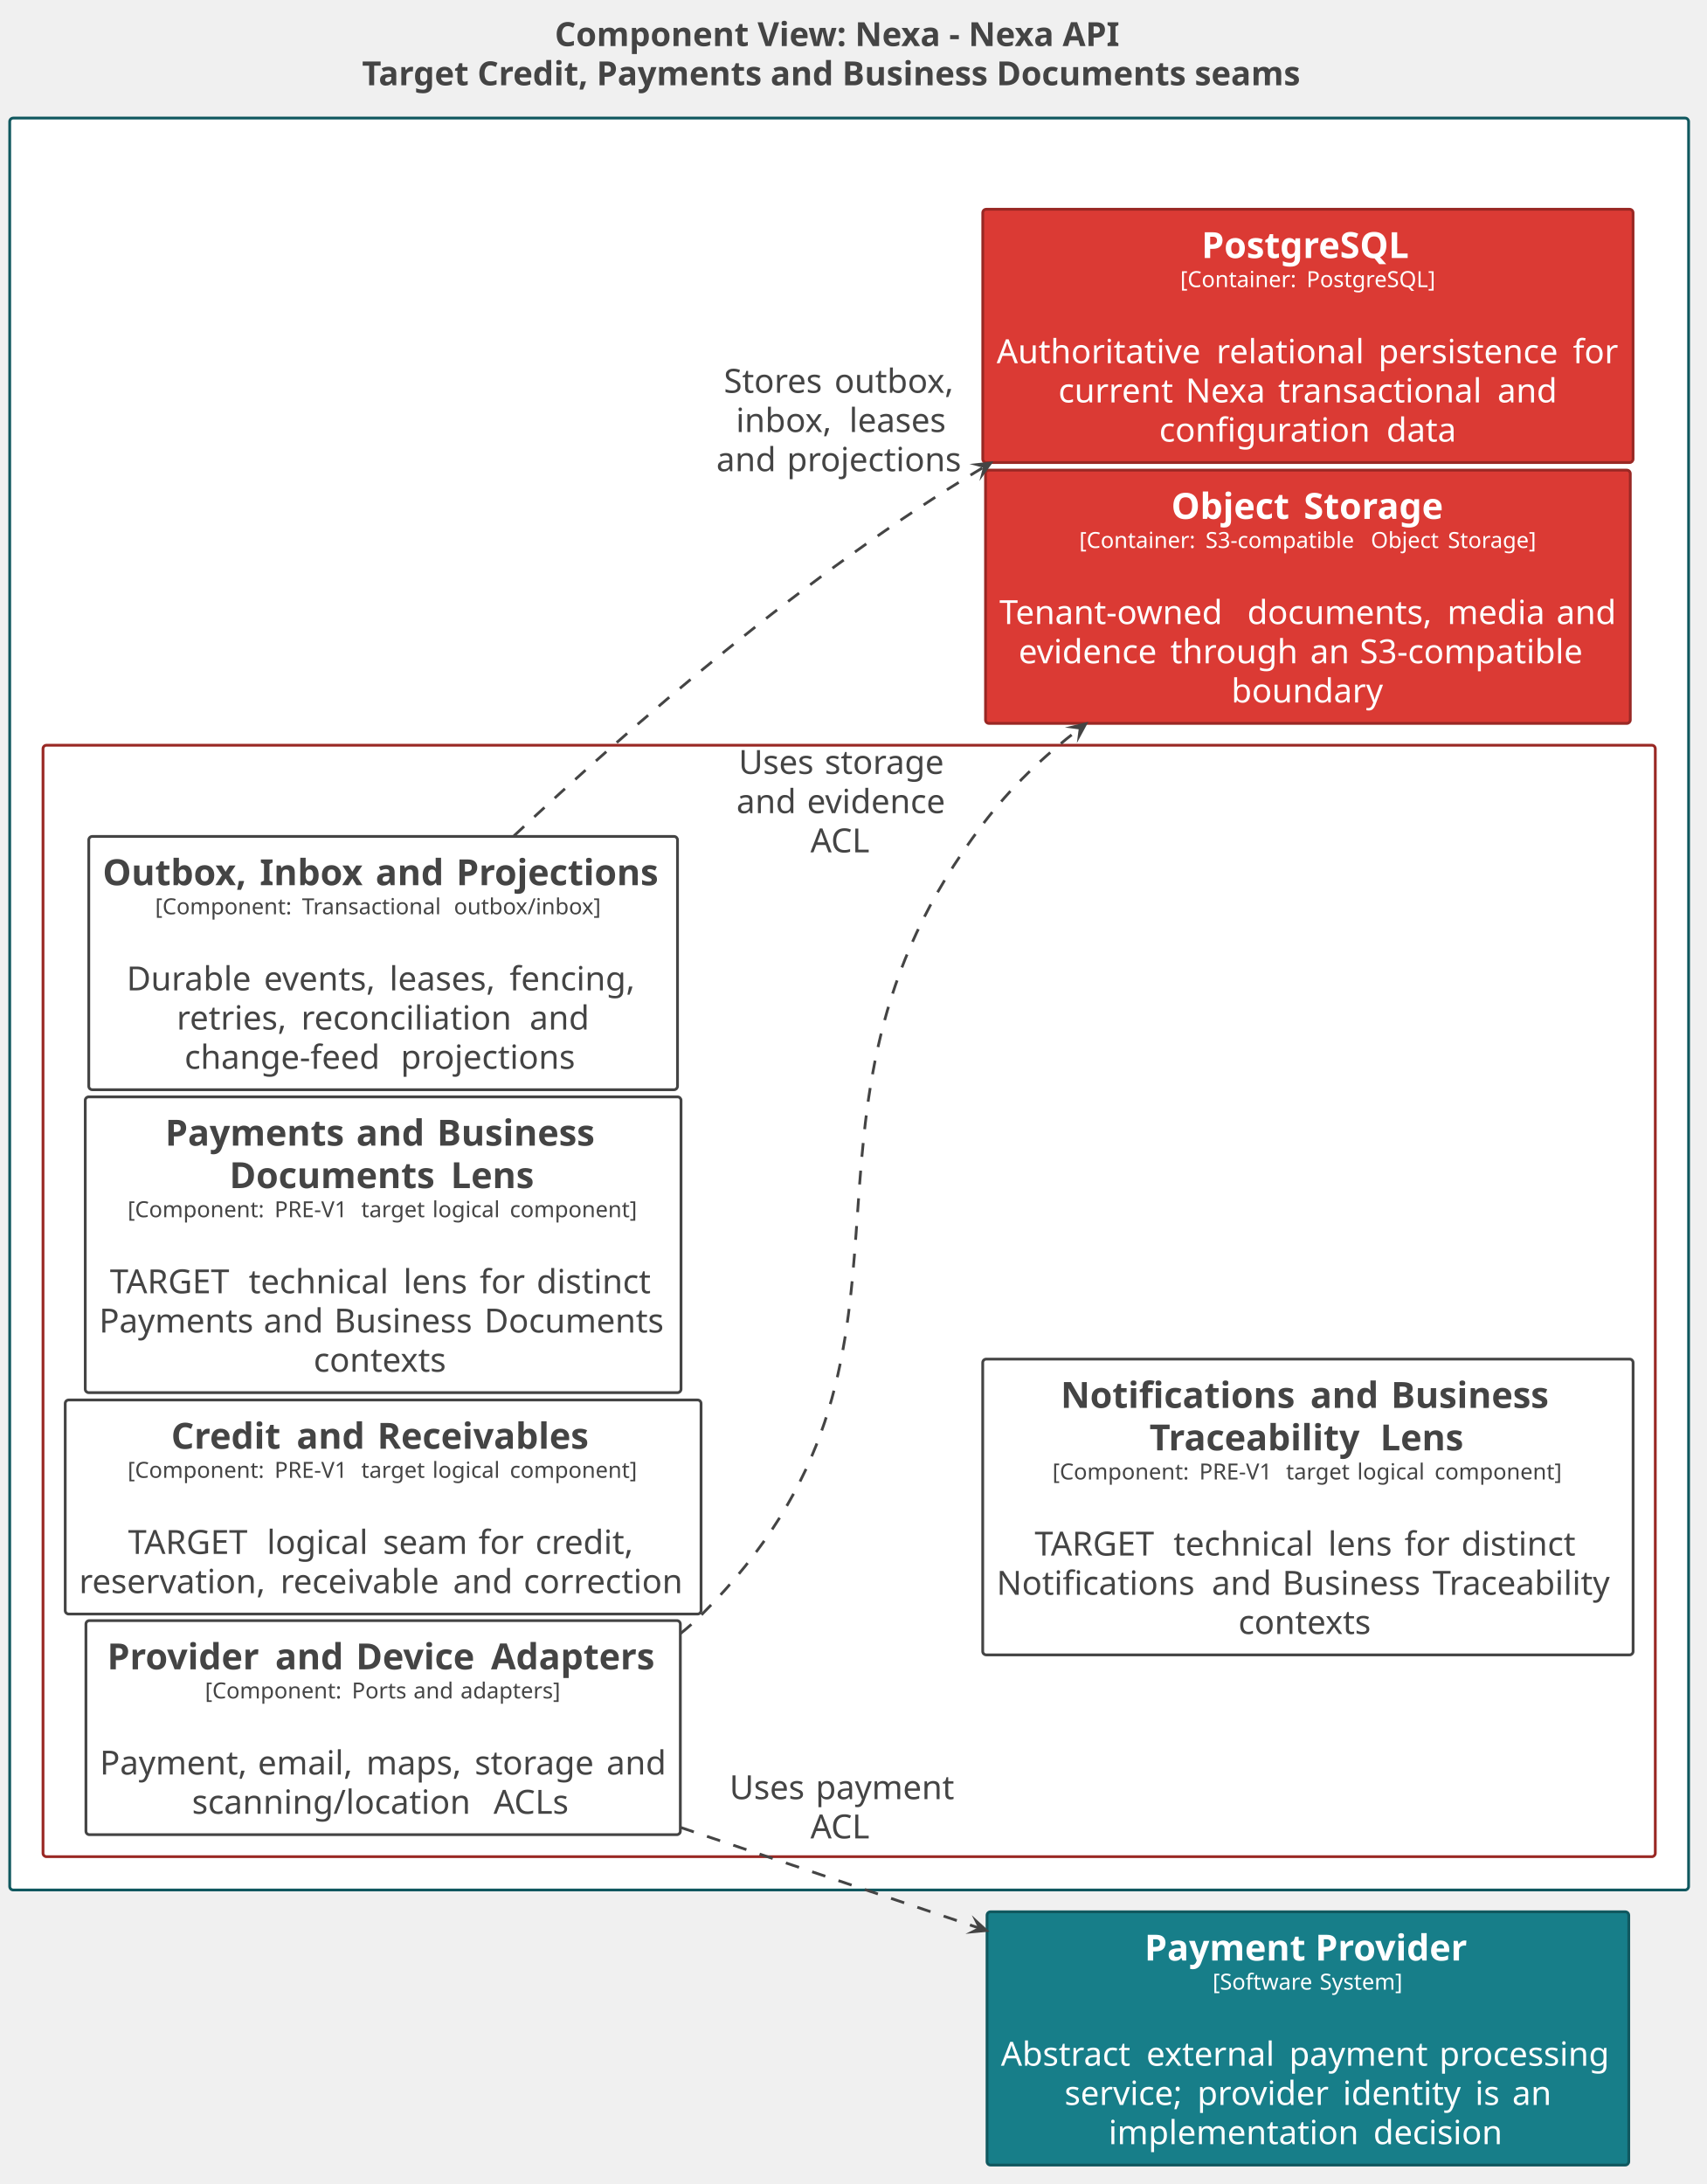
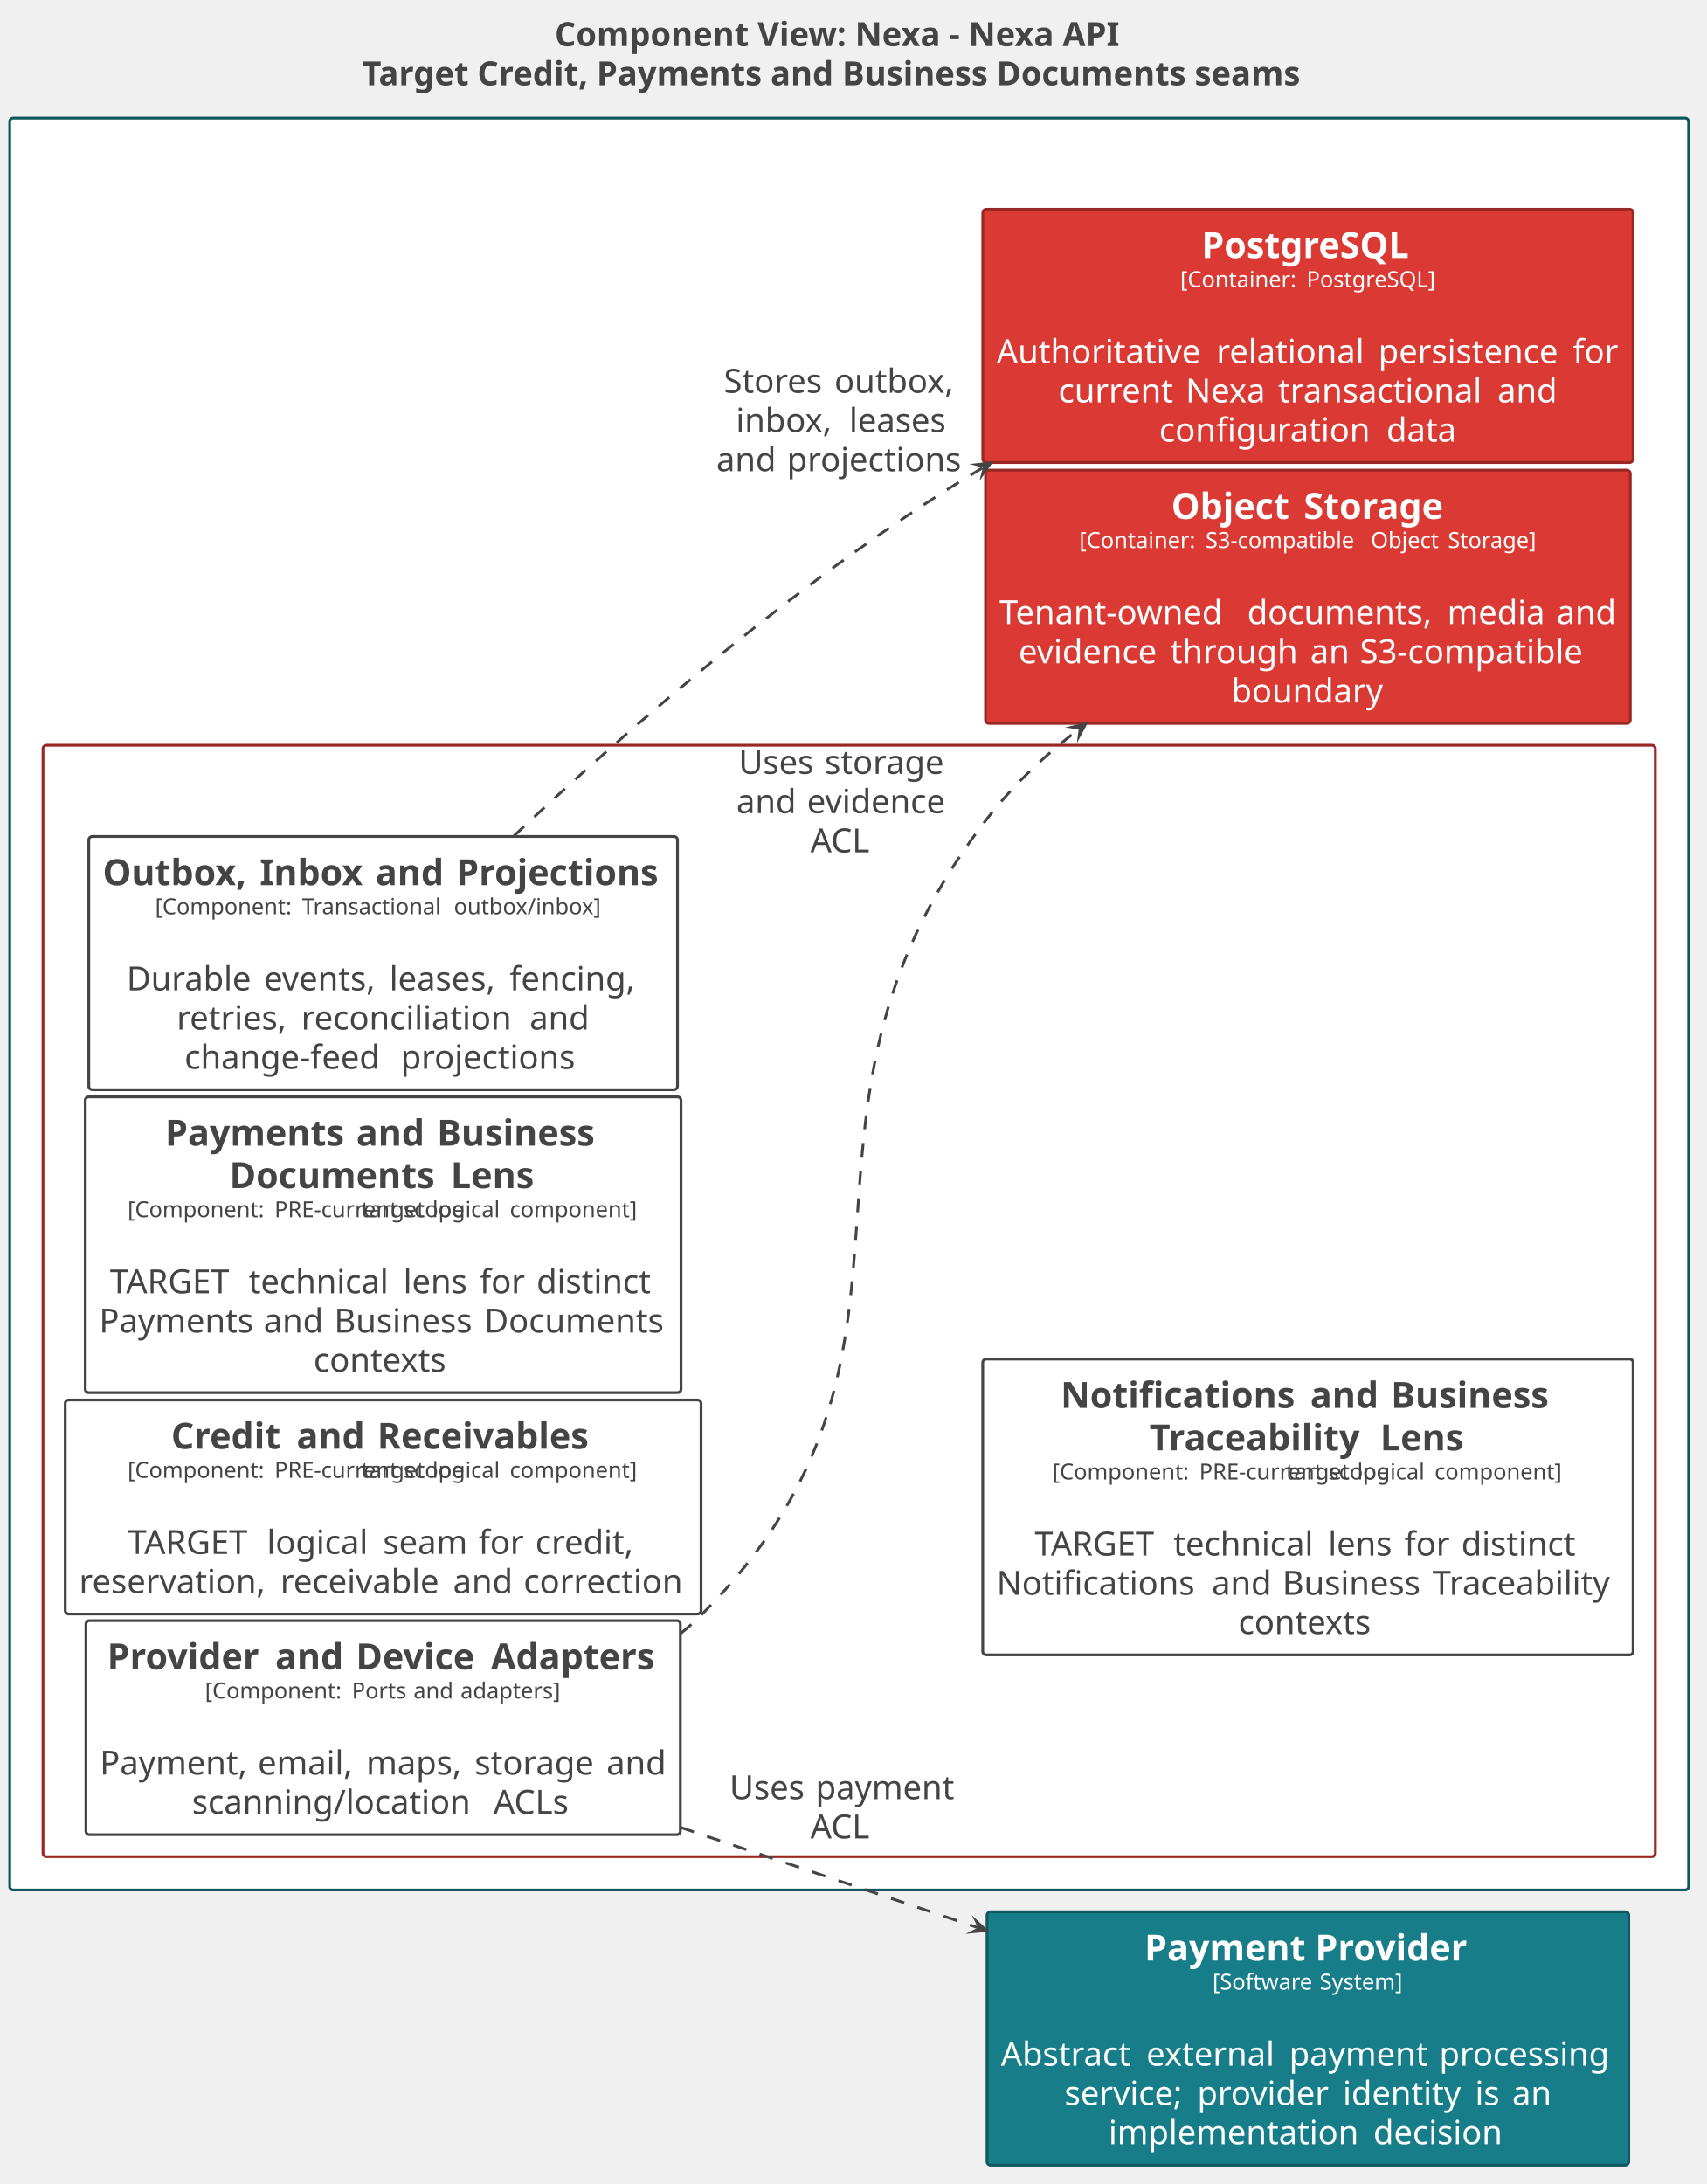
<svg xmlns="http://www.w3.org/2000/svg" contentStyleType="text/css" data-diagram-type="DESCRIPTION" height="1574px" preserveAspectRatio="none" style="width:1230px;height:1574px;background:#FFFFFF;" version="1.1" viewBox="0 0 1230 1574" width="1230px" zoomAndPan="magnify">
  <defs />
  <g>
    <g class="title" data-source-line="1">
      <text fill="#444444" font-family="sans-serif" font-size="24" font-weight="700" lengthAdjust="spacing" textLength="424.336" x="399.817" y="33.203">Component View: Nexa - Nexa API</text>
      <text fill="#444444" font-family="sans-serif" font-size="24" font-weight="700" lengthAdjust="spacing" textLength="702.176" x="260.897" y="61.469">Target Credit, Payments and Business Documents seams</text>
    </g>
    <g class="cluster" data-qualified-name="Nexa.n.size.16..Software System...size." data-source-line="85" id="ent0002">
      <rect fill="#FFFFFF" height="1277" rx="2.5" ry="2.5" style="stroke:#10585F;stroke-width:2;" width="1209.97" x="7" y="85.094" />
      <text fill="#FFFFFF" font-family="sans-serif" font-size="24" font-weight="700" lengthAdjust="spacing" textLength="60.797" x="581.587" y="110.297">Nexa</text>
      <text fill="#FFFFFF" font-family="sans-serif" font-size="16" font-weight="700" lengthAdjust="spacing" textLength="148.359" x="537.805" y="130.828">[Software System]</text>
    </g>
    <g class="cluster" data-qualified-name="Nexa.n.size.16..Software System...size..Nexa API.n.size.16..Container. Java 25 . Spring Boot 4.1 . Spring Modulith modular monolith...size." data-source-line="86" id="ent0003">
      <rect fill="#FFFFFF" height="801" rx="2.5" ry="2.5" style="stroke:#992824;stroke-width:2;" width="1161.97" x="31" y="537.094" />
      <text fill="#FFFFFF" font-family="sans-serif" font-size="24" font-weight="700" lengthAdjust="spacing" textLength="109.055" x="557.458" y="562.297">Nexa API</text>
      <text fill="#FFFFFF" font-family="sans-serif" font-size="16" font-weight="700" lengthAdjust="spacing" textLength="612.859" x="305.555" y="582.828">[Container: Java 25 / Spring Boot 4.1 / Spring Modulith modular monolith]</text>
    </g>
    <g class="entity" data-qualified-name="Nexa.n.size.16..Software System...size..Nexa.PostgreSQL" data-source-line="94" id="ent0009">
      <rect fill="#DB3A34" height="182.527" rx="2.5" ry="2.5" style="stroke:#992824;stroke-width:2;" width="468.664" x="708.28" y="150.824" />
      <text fill="#FFFFFF" font-family="sans-serif" font-size="26" font-weight="700" lengthAdjust="spacing" textLength="153.385" x="865.92" y="185.96">PostgreSQL</text>
      <text fill="#FFFFFF" font-family="sans-serif" font-size="16" lengthAdjust="spacing" textLength="85.93" x="850.6" y="206.914">[Container:</text>
      <text fill="#FFFFFF" font-family="sans-serif" font-size="16" lengthAdjust="spacing" textLength="5.062" x="936.53" y="206.914"> </text>
      <text fill="#FFFFFF" font-family="sans-serif" font-size="16" lengthAdjust="spacing" textLength="93.031" x="941.592" y="206.914">PostgreSQL]</text>
      <text fill="#FFFFFF" font-family="sans-serif" font-size="24" lengthAdjust="spacing" textLength="7.594" x="938.815" y="233.492"> </text>
      <text fill="#FFFFFF" font-family="sans-serif" font-size="24" lengthAdjust="spacing" textLength="150.762" x="718.28" y="261.757">Authoritative</text>
      <text fill="#FFFFFF" font-family="sans-serif" font-size="24" lengthAdjust="spacing" textLength="7.594" x="869.042" y="261.757"> </text>
      <text fill="#FFFFFF" font-family="sans-serif" font-size="24" lengthAdjust="spacing" textLength="109.125" x="876.635" y="261.757">relational</text>
      <text fill="#FFFFFF" font-family="sans-serif" font-size="24" lengthAdjust="spacing" textLength="7.594" x="985.76" y="261.757"> </text>
      <text fill="#FFFFFF" font-family="sans-serif" font-size="24" lengthAdjust="spacing" textLength="132.609" x="993.354" y="261.757">persistence</text>
      <text fill="#FFFFFF" font-family="sans-serif" font-size="24" lengthAdjust="spacing" textLength="7.594" x="1125.964" y="261.757"> </text>
      <text fill="#FFFFFF" font-family="sans-serif" font-size="24" lengthAdjust="spacing" textLength="33.387" x="1133.557" y="261.757">for</text>
      <text fill="#FFFFFF" font-family="sans-serif" font-size="24" lengthAdjust="spacing" textLength="84.07" x="762.788" y="290.023">current</text>
      <text fill="#FFFFFF" font-family="sans-serif" font-size="24" lengthAdjust="spacing" textLength="7.594" x="846.858" y="290.023"> </text>
      <text fill="#FFFFFF" font-family="sans-serif" font-size="24" lengthAdjust="spacing" textLength="59.074" x="854.452" y="290.023">Nexa</text>
      <text fill="#FFFFFF" font-family="sans-serif" font-size="24" lengthAdjust="spacing" textLength="7.594" x="913.526" y="290.023"> </text>
      <text fill="#FFFFFF" font-family="sans-serif" font-size="24" lengthAdjust="spacing" textLength="150.469" x="921.12" y="290.023">transactional</text>
      <text fill="#FFFFFF" font-family="sans-serif" font-size="24" lengthAdjust="spacing" textLength="7.594" x="1071.589" y="290.023"> </text>
      <text fill="#FFFFFF" font-family="sans-serif" font-size="24" lengthAdjust="spacing" textLength="43.254" x="1079.182" y="290.023">and</text>
      <text fill="#FFFFFF" font-family="sans-serif" font-size="24" lengthAdjust="spacing" textLength="156.176" x="835.432" y="318.289">configuration</text>
      <text fill="#FFFFFF" font-family="sans-serif" font-size="24" lengthAdjust="spacing" textLength="7.594" x="991.608" y="318.289"> </text>
      <text fill="#FFFFFF" font-family="sans-serif" font-size="24" lengthAdjust="spacing" textLength="50.59" x="999.202" y="318.289">data</text>
    </g>
    <g class="entity" data-qualified-name="Nexa.n.size.16..Software System...size..Nexa.ObjectStorage" data-source-line="95" id="ent0010">
      <rect fill="#DB3A34" height="182.527" rx="2.5" ry="2.5" style="stroke:#992824;stroke-width:2;" width="464.68" x="710.27" y="338.824" />
      <text fill="#FFFFFF" font-family="sans-serif" font-size="26" font-weight="700" lengthAdjust="spacing" textLength="86.899" x="844.132" y="373.961">Object</text>
      <text fill="#FFFFFF" font-family="sans-serif" font-size="26" font-weight="700" lengthAdjust="spacing" textLength="8.569" x="931.032" y="373.961"> </text>
      <text fill="#FFFFFF" font-family="sans-serif" font-size="26" font-weight="700" lengthAdjust="spacing" textLength="101.486" x="939.601" y="373.961">Storage</text>
      <text fill="#FFFFFF" font-family="sans-serif" font-size="16" lengthAdjust="spacing" textLength="85.93" x="777.829" y="394.914">[Container:</text>
      <text fill="#FFFFFF" font-family="sans-serif" font-size="16" lengthAdjust="spacing" textLength="5.062" x="863.758" y="394.914"> </text>
      <text fill="#FFFFFF" font-family="sans-serif" font-size="16" lengthAdjust="spacing" textLength="114.078" x="868.821" y="394.914">S3-compatible</text>
      <text fill="#FFFFFF" font-family="sans-serif" font-size="16" lengthAdjust="spacing" textLength="5.062" x="982.899" y="394.914"> </text>
      <text fill="#FFFFFF" font-family="sans-serif" font-size="16" lengthAdjust="spacing" textLength="50.461" x="987.961" y="394.914">Object</text>
      <text fill="#FFFFFF" font-family="sans-serif" font-size="16" lengthAdjust="spacing" textLength="5.062" x="1038.422" y="394.914"> </text>
      <text fill="#FFFFFF" font-family="sans-serif" font-size="16" lengthAdjust="spacing" textLength="63.906" x="1043.485" y="394.914">Storage]</text>
      <text fill="#FFFFFF" font-family="sans-serif" font-size="24" lengthAdjust="spacing" textLength="7.594" x="938.813" y="421.492"> </text>
      <text fill="#FFFFFF" font-family="sans-serif" font-size="24" lengthAdjust="spacing" textLength="171.059" x="720.27" y="449.757">Tenant-owned</text>
      <text fill="#FFFFFF" font-family="sans-serif" font-size="24" lengthAdjust="spacing" textLength="7.594" x="891.329" y="449.757"> </text>
      <text fill="#FFFFFF" font-family="sans-serif" font-size="24" lengthAdjust="spacing" textLength="136.512" x="898.922" y="449.757">documents,</text>
      <text fill="#FFFFFF" font-family="sans-serif" font-size="24" lengthAdjust="spacing" textLength="7.594" x="1035.434" y="449.757"> </text>
      <text fill="#FFFFFF" font-family="sans-serif" font-size="24" lengthAdjust="spacing" textLength="71.074" x="1043.028" y="449.757">media</text>
      <text fill="#FFFFFF" font-family="sans-serif" font-size="24" lengthAdjust="spacing" textLength="7.594" x="1114.102" y="449.757"> </text>
      <text fill="#FFFFFF" font-family="sans-serif" font-size="24" lengthAdjust="spacing" textLength="43.254" x="1121.696" y="449.757">and</text>
      <text fill="#FFFFFF" font-family="sans-serif" font-size="24" lengthAdjust="spacing" textLength="101.766" x="734.11" y="478.023">evidence</text>
      <text fill="#FFFFFF" font-family="sans-serif" font-size="24" lengthAdjust="spacing" textLength="7.594" x="835.875" y="478.023"> </text>
      <text fill="#FFFFFF" font-family="sans-serif" font-size="24" lengthAdjust="spacing" textLength="93.188" x="843.469" y="478.023">through</text>
      <text fill="#FFFFFF" font-family="sans-serif" font-size="24" lengthAdjust="spacing" textLength="7.594" x="936.657" y="478.023"> </text>
      <text fill="#FFFFFF" font-family="sans-serif" font-size="24" lengthAdjust="spacing" textLength="28.148" x="944.25" y="478.023">an</text>
      <text fill="#FFFFFF" font-family="sans-serif" font-size="24" lengthAdjust="spacing" textLength="7.594" x="972.399" y="478.023"> </text>
      <text fill="#FFFFFF" font-family="sans-serif" font-size="24" lengthAdjust="spacing" textLength="171.117" x="979.993" y="478.023">S3-compatible</text>
      <text fill="#FFFFFF" font-family="sans-serif" font-size="24" lengthAdjust="spacing" textLength="110.356" x="887.432" y="506.289">boundary</text>
    </g>
    <g class="entity" data-qualified-name="Nexa.n.size.16..Software System...size..Nexa API.n.size.16..Container. Java 25 . Spring Boot 4.1 . Spring Modulith modular monolith...size..Nexa.NexaAPI.ProviderandDeviceAdapters" data-source-line="87" id="ent0004">
      <rect fill="#FFFFFF" height="154.262" rx="2.5" ry="2.5" style="stroke:#444444;stroke-width:2;" width="428.387" x="61.93" y="1167.964" />
      <text fill="#444444" font-family="sans-serif" font-size="26" font-weight="700" lengthAdjust="spacing" textLength="112.531" x="77.22" y="1203.101">Provider</text>
      <text fill="#444444" font-family="sans-serif" font-size="26" font-weight="700" lengthAdjust="spacing" textLength="8.569" x="189.751" y="1203.101"> </text>
      <text fill="#444444" font-family="sans-serif" font-size="26" font-weight="700" lengthAdjust="spacing" textLength="49.588" x="198.32" y="1203.101">and</text>
      <text fill="#444444" font-family="sans-serif" font-size="26" font-weight="700" lengthAdjust="spacing" textLength="8.569" x="247.908" y="1203.101"> </text>
      <text fill="#444444" font-family="sans-serif" font-size="26" font-weight="700" lengthAdjust="spacing" textLength="88.804" x="256.477" y="1203.101">Device</text>
      <text fill="#444444" font-family="sans-serif" font-size="26" font-weight="700" lengthAdjust="spacing" textLength="8.569" x="345.281" y="1203.101"> </text>
      <text fill="#444444" font-family="sans-serif" font-size="26" font-weight="700" lengthAdjust="spacing" textLength="121.177" x="353.85" y="1203.101">Adapters</text>
      <text fill="#444444" font-family="sans-serif" font-size="16" lengthAdjust="spacing" textLength="100.758" x="147.744" y="1224.054">[Component:</text>
      <text fill="#444444" font-family="sans-serif" font-size="16" lengthAdjust="spacing" textLength="5.062" x="248.502" y="1224.054"> </text>
      <text fill="#444444" font-family="sans-serif" font-size="16" lengthAdjust="spacing" textLength="39.359" x="253.565" y="1224.054">Ports</text>
      <text fill="#444444" font-family="sans-serif" font-size="16" lengthAdjust="spacing" textLength="5.062" x="292.924" y="1224.054"> </text>
      <text fill="#444444" font-family="sans-serif" font-size="16" lengthAdjust="spacing" textLength="28.836" x="297.987" y="1224.054">and</text>
      <text fill="#444444" font-family="sans-serif" font-size="16" lengthAdjust="spacing" textLength="5.062" x="326.823" y="1224.054"> </text>
      <text fill="#444444" font-family="sans-serif" font-size="16" lengthAdjust="spacing" textLength="72.617" x="331.885" y="1224.054">adapters]</text>
      <text fill="#444444" font-family="sans-serif" font-size="24" lengthAdjust="spacing" textLength="7.594" x="272.327" y="1250.632"> </text>
      <text fill="#444444" font-family="sans-serif" font-size="24" lengthAdjust="spacing" textLength="106.301" x="71.93" y="1278.897">Payment,</text>
      <text fill="#444444" font-family="sans-serif" font-size="24" lengthAdjust="spacing" textLength="7.594" x="178.231" y="1278.897"> </text>
      <text fill="#444444" font-family="sans-serif" font-size="24" lengthAdjust="spacing" textLength="70.5" x="185.825" y="1278.897">email,</text>
      <text fill="#444444" font-family="sans-serif" font-size="24" lengthAdjust="spacing" textLength="7.594" x="256.325" y="1278.897"> </text>
      <text fill="#444444" font-family="sans-serif" font-size="24" lengthAdjust="spacing" textLength="70.594" x="263.918" y="1278.897">maps,</text>
      <text fill="#444444" font-family="sans-serif" font-size="24" lengthAdjust="spacing" textLength="7.594" x="334.512" y="1278.897"> </text>
      <text fill="#444444" font-family="sans-serif" font-size="24" lengthAdjust="spacing" textLength="87.363" x="342.106" y="1278.897">storage</text>
      <text fill="#444444" font-family="sans-serif" font-size="24" lengthAdjust="spacing" textLength="7.594" x="429.469" y="1278.897"> </text>
      <text fill="#444444" font-family="sans-serif" font-size="24" lengthAdjust="spacing" textLength="43.254" x="437.063" y="1278.897">and</text>
      <text fill="#444444" font-family="sans-serif" font-size="24" lengthAdjust="spacing" textLength="209.731" x="138.364" y="1307.163">scanning/location</text>
      <text fill="#444444" font-family="sans-serif" font-size="24" lengthAdjust="spacing" textLength="7.594" x="348.094" y="1307.163"> </text>
      <text fill="#444444" font-family="sans-serif" font-size="24" lengthAdjust="spacing" textLength="58.195" x="355.688" y="1307.163">ACLs</text>
    </g>
    <g class="entity" data-qualified-name="Nexa.n.size.16..Software System...size..Nexa API.n.size.16..Container. Java 25 . Spring Boot 4.1 . Spring Modulith modular monolith...size..Nexa.NexaAPI.OutboxInboxandProjections" data-source-line="88" id="ent0005">
      <rect fill="#FFFFFF" height="182.527" rx="2.5" ry="2.5" style="stroke:#444444;stroke-width:2;" width="424.295" x="63.98" y="602.824" />
      <text fill="#444444" font-family="sans-serif" font-size="26" font-weight="700" lengthAdjust="spacing" textLength="104.635" x="73.98" y="637.961">Outbox,</text>
      <text fill="#444444" font-family="sans-serif" font-size="26" font-weight="700" lengthAdjust="spacing" textLength="8.569" x="178.615" y="637.961"> </text>
      <text fill="#444444" font-family="sans-serif" font-size="26" font-weight="700" lengthAdjust="spacing" textLength="74.89" x="187.184" y="637.961">Inbox</text>
      <text fill="#444444" font-family="sans-serif" font-size="26" font-weight="700" lengthAdjust="spacing" textLength="8.569" x="262.074" y="637.961"> </text>
      <text fill="#444444" font-family="sans-serif" font-size="26" font-weight="700" lengthAdjust="spacing" textLength="49.588" x="270.643" y="637.961">and</text>
      <text fill="#444444" font-family="sans-serif" font-size="26" font-weight="700" lengthAdjust="spacing" textLength="8.569" x="320.231" y="637.961"> </text>
      <text fill="#444444" font-family="sans-serif" font-size="26" font-weight="700" lengthAdjust="spacing" textLength="149.475" x="328.8" y="637.961">Projections</text>
      <text fill="#444444" font-family="sans-serif" font-size="16" lengthAdjust="spacing" textLength="100.758" x="111.807" y="658.914">[Component:</text>
      <text fill="#444444" font-family="sans-serif" font-size="16" lengthAdjust="spacing" textLength="5.062" x="212.565" y="658.914"> </text>
      <text fill="#444444" font-family="sans-serif" font-size="16" lengthAdjust="spacing" textLength="104.445" x="217.627" y="658.914">Transactional</text>
      <text fill="#444444" font-family="sans-serif" font-size="16" lengthAdjust="spacing" textLength="5.062" x="322.073" y="658.914"> </text>
      <text fill="#444444" font-family="sans-serif" font-size="16" lengthAdjust="spacing" textLength="113.312" x="327.135" y="658.914">outbox/inbox]</text>
      <text fill="#444444" font-family="sans-serif" font-size="24" lengthAdjust="spacing" textLength="7.594" x="272.331" y="685.492"> </text>
      <text fill="#444444" font-family="sans-serif" font-size="24" lengthAdjust="spacing" textLength="91.359" x="91.241" y="713.757">Durable</text>
      <text fill="#444444" font-family="sans-serif" font-size="24" lengthAdjust="spacing" textLength="7.594" x="182.6" y="713.757"> </text>
      <text fill="#444444" font-family="sans-serif" font-size="24" lengthAdjust="spacing" textLength="82.863" x="190.194" y="713.757">events,</text>
      <text fill="#444444" font-family="sans-serif" font-size="24" lengthAdjust="spacing" textLength="7.594" x="273.057" y="713.757"> </text>
      <text fill="#444444" font-family="sans-serif" font-size="24" lengthAdjust="spacing" textLength="78.996" x="280.651" y="713.757">leases,</text>
      <text fill="#444444" font-family="sans-serif" font-size="24" lengthAdjust="spacing" textLength="7.594" x="359.647" y="713.757"> </text>
      <text fill="#444444" font-family="sans-serif" font-size="24" lengthAdjust="spacing" textLength="93.773" x="367.241" y="713.757">fencing,</text>
      <text fill="#444444" font-family="sans-serif" font-size="24" lengthAdjust="spacing" textLength="82.125" x="127.329" y="742.023">retries,</text>
      <text fill="#444444" font-family="sans-serif" font-size="24" lengthAdjust="spacing" textLength="7.594" x="209.454" y="742.023"> </text>
      <text fill="#444444" font-family="sans-serif" font-size="24" lengthAdjust="spacing" textLength="157.031" x="217.047" y="742.023">reconciliation</text>
      <text fill="#444444" font-family="sans-serif" font-size="24" lengthAdjust="spacing" textLength="7.594" x="374.079" y="742.023"> </text>
      <text fill="#444444" font-family="sans-serif" font-size="24" lengthAdjust="spacing" textLength="43.254" x="381.672" y="742.023">and</text>
      <text fill="#444444" font-family="sans-serif" font-size="24" lengthAdjust="spacing" textLength="148.231" x="133.006" y="770.289">change-feed</text>
      <text fill="#444444" font-family="sans-serif" font-size="24" lengthAdjust="spacing" textLength="7.594" x="281.237" y="770.289"> </text>
      <text fill="#444444" font-family="sans-serif" font-size="24" lengthAdjust="spacing" textLength="130.418" x="288.831" y="770.289">projections</text>
    </g>
    <g class="entity" data-qualified-name="Nexa.n.size.16..Software System...size..Nexa API.n.size.16..Container. Java 25 . Spring Boot 4.1 . Spring Modulith modular monolith...size..Nexa.NexaAPI.CreditandReceivables" data-source-line="89" id="ent0006">
      <rect fill="#FFFFFF" height="154.262" rx="2.5" ry="2.5" style="stroke:#444444;stroke-width:2;" width="458.246" x="47" y="1008.964" />
      <text fill="#444444" font-family="sans-serif" font-size="26" font-weight="700" lengthAdjust="spacing" textLength="81.796" x="123.348" y="1044.101">Credit</text>
      <text fill="#444444" font-family="sans-serif" font-size="26" font-weight="700" lengthAdjust="spacing" textLength="8.569" x="205.144" y="1044.101"> </text>
      <text fill="#444444" font-family="sans-serif" font-size="26" font-weight="700" lengthAdjust="spacing" textLength="49.588" x="213.713" y="1044.101">and</text>
      <text fill="#444444" font-family="sans-serif" font-size="26" font-weight="700" lengthAdjust="spacing" textLength="8.569" x="263.301" y="1044.101"> </text>
      <text fill="#444444" font-family="sans-serif" font-size="26" font-weight="700" lengthAdjust="spacing" textLength="157.028" x="271.87" y="1044.101">Receivables</text>
      <text fill="#444444" font-family="sans-serif" font-size="16" lengthAdjust="spacing" textLength="100.758" x="91.998" y="1065.054">[Component:</text>
      <text fill="#444444" font-family="sans-serif" font-size="16" lengthAdjust="spacing" textLength="5.062" x="192.756" y="1065.054"> </text>
-       <text fill="#444444" font-family="sans-serif" font-size="16" lengthAdjust="spacing" textLength="57.469" x="197.818" y="1065.054">PRE-V1</text>
+       <text fill="#444444" font-family="sans-serif" font-size="16" lengthAdjust="spacing" textLength="57.469" x="197.818" y="1065.054">PRE-current scope</text>
      <text fill="#444444" font-family="sans-serif" font-size="16" lengthAdjust="spacing" textLength="5.062" x="255.287" y="1065.054"> </text>
      <text fill="#444444" font-family="sans-serif" font-size="16" lengthAdjust="spacing" textLength="46.242" x="260.35" y="1065.054">target</text>
      <text fill="#444444" font-family="sans-serif" font-size="16" lengthAdjust="spacing" textLength="5.062" x="306.592" y="1065.054"> </text>
      <text fill="#444444" font-family="sans-serif" font-size="16" lengthAdjust="spacing" textLength="50.711" x="311.654" y="1065.054">logical</text>
      <text fill="#444444" font-family="sans-serif" font-size="16" lengthAdjust="spacing" textLength="5.062" x="362.365" y="1065.054"> </text>
      <text fill="#444444" font-family="sans-serif" font-size="16" lengthAdjust="spacing" textLength="92.82" x="367.428" y="1065.054">component]</text>
      <text fill="#444444" font-family="sans-serif" font-size="24" lengthAdjust="spacing" textLength="7.594" x="272.326" y="1091.632"> </text>
      <text fill="#444444" font-family="sans-serif" font-size="24" lengthAdjust="spacing" textLength="92.438" x="92.309" y="1119.897">TARGET</text>
      <text fill="#444444" font-family="sans-serif" font-size="24" lengthAdjust="spacing" textLength="7.594" x="184.746" y="1119.897"> </text>
      <text fill="#444444" font-family="sans-serif" font-size="24" lengthAdjust="spacing" textLength="76.066" x="192.34" y="1119.897">logical</text>
      <text fill="#444444" font-family="sans-serif" font-size="24" lengthAdjust="spacing" textLength="7.594" x="268.406" y="1119.897"> </text>
      <text fill="#444444" font-family="sans-serif" font-size="24" lengthAdjust="spacing" textLength="61.266" x="276" y="1119.897">seam</text>
      <text fill="#444444" font-family="sans-serif" font-size="24" lengthAdjust="spacing" textLength="7.594" x="337.266" y="1119.897"> </text>
      <text fill="#444444" font-family="sans-serif" font-size="24" lengthAdjust="spacing" textLength="33.387" x="344.859" y="1119.897">for</text>
      <text fill="#444444" font-family="sans-serif" font-size="24" lengthAdjust="spacing" textLength="7.594" x="378.246" y="1119.897"> </text>
      <text fill="#444444" font-family="sans-serif" font-size="24" lengthAdjust="spacing" textLength="74.098" x="385.84" y="1119.897">credit,</text>
      <text fill="#444444" font-family="sans-serif" font-size="24" lengthAdjust="spacing" textLength="137.438" x="57" y="1148.163">reservation,</text>
      <text fill="#444444" font-family="sans-serif" font-size="24" lengthAdjust="spacing" textLength="7.594" x="194.438" y="1148.163"> </text>
      <text fill="#444444" font-family="sans-serif" font-size="24" lengthAdjust="spacing" textLength="116.883" x="202.031" y="1148.163">receivable</text>
      <text fill="#444444" font-family="sans-serif" font-size="24" lengthAdjust="spacing" textLength="7.594" x="318.914" y="1148.163"> </text>
      <text fill="#444444" font-family="sans-serif" font-size="24" lengthAdjust="spacing" textLength="43.254" x="326.508" y="1148.163">and</text>
      <text fill="#444444" font-family="sans-serif" font-size="24" lengthAdjust="spacing" textLength="7.594" x="369.762" y="1148.163"> </text>
      <text fill="#444444" font-family="sans-serif" font-size="24" lengthAdjust="spacing" textLength="117.891" x="377.356" y="1148.163">correction</text>
    </g>
    <g class="entity" data-qualified-name="Nexa.n.size.16..Software System...size..Nexa API.n.size.16..Container. Java 25 . Spring Boot 4.1 . Spring Modulith modular monolith...size..Nexa.NexaAPI.PaymentsandBusinessDocumentsLens" data-source-line="90" id="ent0007">
      <rect fill="#FFFFFF" height="213.148" rx="2.5" ry="2.5" style="stroke:#444444;stroke-width:2;" width="429.371" x="61.44" y="790.514" />
      <text fill="#444444" font-family="sans-serif" font-size="26" font-weight="700" lengthAdjust="spacing" textLength="129.149" x="119.027" y="825.65">Payments</text>
      <text fill="#444444" font-family="sans-serif" font-size="26" font-weight="700" lengthAdjust="spacing" textLength="8.569" x="248.177" y="825.65"> </text>
      <text fill="#444444" font-family="sans-serif" font-size="26" font-weight="700" lengthAdjust="spacing" textLength="49.588" x="256.746" y="825.65">and</text>
      <text fill="#444444" font-family="sans-serif" font-size="26" font-weight="700" lengthAdjust="spacing" textLength="8.569" x="306.334" y="825.65"> </text>
      <text fill="#444444" font-family="sans-serif" font-size="26" font-weight="700" lengthAdjust="spacing" textLength="118.32" x="314.903" y="825.65">Business</text>
      <text fill="#444444" font-family="sans-serif" font-size="26" font-weight="700" lengthAdjust="spacing" textLength="150.897" x="165.327" y="856.272">Documents</text>
      <text fill="#444444" font-family="sans-serif" font-size="26" font-weight="700" lengthAdjust="spacing" textLength="8.569" x="316.224" y="856.272"> </text>
      <text fill="#444444" font-family="sans-serif" font-size="26" font-weight="700" lengthAdjust="spacing" textLength="62.131" x="324.793" y="856.272">Lens</text>
      <text fill="#444444" font-family="sans-serif" font-size="16" lengthAdjust="spacing" textLength="100.758" x="92.001" y="877.225">[Component:</text>
      <text fill="#444444" font-family="sans-serif" font-size="16" lengthAdjust="spacing" textLength="5.062" x="192.758" y="877.225"> </text>
-       <text fill="#444444" font-family="sans-serif" font-size="16" lengthAdjust="spacing" textLength="57.469" x="197.821" y="877.225">PRE-V1</text>
+       <text fill="#444444" font-family="sans-serif" font-size="16" lengthAdjust="spacing" textLength="57.469" x="197.821" y="877.225">PRE-current scope</text>
      <text fill="#444444" font-family="sans-serif" font-size="16" lengthAdjust="spacing" textLength="5.062" x="255.29" y="877.225"> </text>
      <text fill="#444444" font-family="sans-serif" font-size="16" lengthAdjust="spacing" textLength="46.242" x="260.352" y="877.225">target</text>
      <text fill="#444444" font-family="sans-serif" font-size="16" lengthAdjust="spacing" textLength="5.062" x="306.594" y="877.225"> </text>
      <text fill="#444444" font-family="sans-serif" font-size="16" lengthAdjust="spacing" textLength="50.711" x="311.657" y="877.225">logical</text>
      <text fill="#444444" font-family="sans-serif" font-size="16" lengthAdjust="spacing" textLength="5.062" x="362.368" y="877.225"> </text>
      <text fill="#444444" font-family="sans-serif" font-size="16" lengthAdjust="spacing" textLength="92.82" x="367.43" y="877.225">component]</text>
      <text fill="#444444" font-family="sans-serif" font-size="24" lengthAdjust="spacing" textLength="7.594" x="272.329" y="903.803"> </text>
      <text fill="#444444" font-family="sans-serif" font-size="24" lengthAdjust="spacing" textLength="92.438" x="79.204" y="932.068">TARGET</text>
      <text fill="#444444" font-family="sans-serif" font-size="24" lengthAdjust="spacing" textLength="7.594" x="171.641" y="932.068"> </text>
      <text fill="#444444" font-family="sans-serif" font-size="24" lengthAdjust="spacing" textLength="103.852" x="179.235" y="932.068">technical</text>
      <text fill="#444444" font-family="sans-serif" font-size="24" lengthAdjust="spacing" textLength="7.594" x="283.087" y="932.068"> </text>
      <text fill="#444444" font-family="sans-serif" font-size="24" lengthAdjust="spacing" textLength="47.438" x="290.68" y="932.068">lens</text>
      <text fill="#444444" font-family="sans-serif" font-size="24" lengthAdjust="spacing" textLength="7.594" x="338.118" y="932.068"> </text>
      <text fill="#444444" font-family="sans-serif" font-size="24" lengthAdjust="spacing" textLength="33.387" x="345.712" y="932.068">for</text>
      <text fill="#444444" font-family="sans-serif" font-size="24" lengthAdjust="spacing" textLength="7.594" x="379.098" y="932.068"> </text>
      <text fill="#444444" font-family="sans-serif" font-size="24" lengthAdjust="spacing" textLength="86.356" x="386.692" y="932.068">distinct</text>
      <text fill="#444444" font-family="sans-serif" font-size="24" lengthAdjust="spacing" textLength="110.941" x="71.44" y="960.334">Payments</text>
      <text fill="#444444" font-family="sans-serif" font-size="24" lengthAdjust="spacing" textLength="7.594" x="182.381" y="960.334"> </text>
      <text fill="#444444" font-family="sans-serif" font-size="24" lengthAdjust="spacing" textLength="43.254" x="189.975" y="960.334">and</text>
      <text fill="#444444" font-family="sans-serif" font-size="24" lengthAdjust="spacing" textLength="7.594" x="233.229" y="960.334"> </text>
      <text fill="#444444" font-family="sans-serif" font-size="24" lengthAdjust="spacing" textLength="100.606" x="240.823" y="960.334">Business</text>
      <text fill="#444444" font-family="sans-serif" font-size="24" lengthAdjust="spacing" textLength="7.594" x="341.428" y="960.334"> </text>
      <text fill="#444444" font-family="sans-serif" font-size="24" lengthAdjust="spacing" textLength="131.789" x="349.022" y="960.334">Documents</text>
      <text fill="#444444" font-family="sans-serif" font-size="24" lengthAdjust="spacing" textLength="100.207" x="226.022" y="988.6">contexts</text>
    </g>
    <g class="entity" data-qualified-name="Nexa.n.size.16..Software System...size..Nexa API.n.size.16..Container. Java 25 . Spring Boot 4.1 . Spring Modulith modular monolith...size..Nexa.NexaAPI.NotificationsandBusinessTraceabilityLens" data-source-line="91" id="ent0008">
      <rect fill="#FFFFFF" height="213.148" rx="2.5" ry="2.5" style="stroke:#444444;stroke-width:2;" width="468.723" x="708.25" y="979.514" />
      <text fill="#444444" font-family="sans-serif" font-size="26" font-weight="700" lengthAdjust="spacing" textLength="171.31" x="764.433" y="1014.65">Notifications</text>
      <text fill="#444444" font-family="sans-serif" font-size="26" font-weight="700" lengthAdjust="spacing" textLength="8.569" x="935.743" y="1014.65"> </text>
      <text fill="#444444" font-family="sans-serif" font-size="26" font-weight="700" lengthAdjust="spacing" textLength="49.588" x="944.312" y="1014.65">and</text>
      <text fill="#444444" font-family="sans-serif" font-size="26" font-weight="700" lengthAdjust="spacing" textLength="8.569" x="993.9" y="1014.65"> </text>
      <text fill="#444444" font-family="sans-serif" font-size="26" font-weight="700" lengthAdjust="spacing" textLength="118.32" x="1002.47" y="1014.65">Business</text>
      <text fill="#444444" font-family="sans-serif" font-size="26" font-weight="700" lengthAdjust="spacing" textLength="157.689" x="828.417" y="1045.272">Traceability</text>
      <text fill="#444444" font-family="sans-serif" font-size="26" font-weight="700" lengthAdjust="spacing" textLength="8.569" x="986.106" y="1045.272"> </text>
      <text fill="#444444" font-family="sans-serif" font-size="26" font-weight="700" lengthAdjust="spacing" textLength="62.131" x="994.675" y="1045.272">Lens</text>
      <text fill="#444444" font-family="sans-serif" font-size="16" lengthAdjust="spacing" textLength="100.758" x="758.486" y="1066.225">[Component:</text>
      <text fill="#444444" font-family="sans-serif" font-size="16" lengthAdjust="spacing" textLength="5.062" x="859.244" y="1066.225"> </text>
-       <text fill="#444444" font-family="sans-serif" font-size="16" lengthAdjust="spacing" textLength="57.469" x="864.307" y="1066.225">PRE-V1</text>
+       <text fill="#444444" font-family="sans-serif" font-size="16" lengthAdjust="spacing" textLength="57.469" x="864.307" y="1066.225">PRE-current scope</text>
      <text fill="#444444" font-family="sans-serif" font-size="16" lengthAdjust="spacing" textLength="5.062" x="921.775" y="1066.225"> </text>
      <text fill="#444444" font-family="sans-serif" font-size="16" lengthAdjust="spacing" textLength="46.242" x="926.838" y="1066.225">target</text>
      <text fill="#444444" font-family="sans-serif" font-size="16" lengthAdjust="spacing" textLength="5.062" x="973.08" y="1066.225"> </text>
      <text fill="#444444" font-family="sans-serif" font-size="16" lengthAdjust="spacing" textLength="50.711" x="978.143" y="1066.225">logical</text>
      <text fill="#444444" font-family="sans-serif" font-size="16" lengthAdjust="spacing" textLength="5.062" x="1028.853" y="1066.225"> </text>
      <text fill="#444444" font-family="sans-serif" font-size="16" lengthAdjust="spacing" textLength="92.82" x="1033.916" y="1066.225">component]</text>
      <text fill="#444444" font-family="sans-serif" font-size="24" lengthAdjust="spacing" textLength="7.594" x="938.814" y="1092.803"> </text>
      <text fill="#444444" font-family="sans-serif" font-size="24" lengthAdjust="spacing" textLength="92.438" x="745.689" y="1121.068">TARGET</text>
      <text fill="#444444" font-family="sans-serif" font-size="24" lengthAdjust="spacing" textLength="7.594" x="838.127" y="1121.068"> </text>
      <text fill="#444444" font-family="sans-serif" font-size="24" lengthAdjust="spacing" textLength="103.852" x="845.721" y="1121.068">technical</text>
      <text fill="#444444" font-family="sans-serif" font-size="24" lengthAdjust="spacing" textLength="7.594" x="949.572" y="1121.068"> </text>
      <text fill="#444444" font-family="sans-serif" font-size="24" lengthAdjust="spacing" textLength="47.438" x="957.166" y="1121.068">lens</text>
      <text fill="#444444" font-family="sans-serif" font-size="24" lengthAdjust="spacing" textLength="7.594" x="1004.604" y="1121.068"> </text>
      <text fill="#444444" font-family="sans-serif" font-size="24" lengthAdjust="spacing" textLength="33.387" x="1012.197" y="1121.068">for</text>
      <text fill="#444444" font-family="sans-serif" font-size="24" lengthAdjust="spacing" textLength="7.594" x="1045.584" y="1121.068"> </text>
      <text fill="#444444" font-family="sans-serif" font-size="24" lengthAdjust="spacing" textLength="86.356" x="1053.178" y="1121.068">distinct</text>
      <text fill="#444444" font-family="sans-serif" font-size="24" lengthAdjust="spacing" textLength="147.481" x="718.25" y="1149.334">Notifications</text>
      <text fill="#444444" font-family="sans-serif" font-size="24" lengthAdjust="spacing" textLength="7.594" x="865.731" y="1149.334"> </text>
      <text fill="#444444" font-family="sans-serif" font-size="24" lengthAdjust="spacing" textLength="43.254" x="873.324" y="1149.334">and</text>
      <text fill="#444444" font-family="sans-serif" font-size="24" lengthAdjust="spacing" textLength="7.594" x="916.578" y="1149.334"> </text>
      <text fill="#444444" font-family="sans-serif" font-size="24" lengthAdjust="spacing" textLength="100.606" x="924.172" y="1149.334">Business</text>
      <text fill="#444444" font-family="sans-serif" font-size="24" lengthAdjust="spacing" textLength="7.594" x="1024.777" y="1149.334"> </text>
      <text fill="#444444" font-family="sans-serif" font-size="24" lengthAdjust="spacing" textLength="134.602" x="1032.371" y="1149.334">Traceability</text>
      <text fill="#444444" font-family="sans-serif" font-size="24" lengthAdjust="spacing" textLength="100.207" x="892.508" y="1177.6">contexts</text>
    </g>
    <g class="entity" data-qualified-name="PaymentProvider" data-source-line="83" id="ent0001">
      <rect fill="#177E89" height="182.527" rx="2.5" ry="2.5" style="stroke:#10585F;stroke-width:2;" width="462.488" x="711.36" y="1377.824" />
      <text fill="#FFFFFF" font-family="sans-serif" font-size="26" font-weight="700" lengthAdjust="spacing" textLength="114.448" x="824.83" y="1412.96">Payment</text>
      <text fill="#FFFFFF" font-family="sans-serif" font-size="26" font-weight="700" lengthAdjust="spacing" textLength="8.569" x="939.278" y="1412.96"> </text>
      <text fill="#FFFFFF" font-family="sans-serif" font-size="26" font-weight="700" lengthAdjust="spacing" textLength="112.531" x="947.847" y="1412.96">Provider</text>
      <text fill="#FFFFFF" font-family="sans-serif" font-size="16" lengthAdjust="spacing" textLength="72.141" x="873.917" y="1433.914">[Software</text>
      <text fill="#FFFFFF" font-family="sans-serif" font-size="16" lengthAdjust="spacing" textLength="5.062" x="946.057" y="1433.914"> </text>
      <text fill="#FFFFFF" font-family="sans-serif" font-size="16" lengthAdjust="spacing" textLength="60.172" x="951.12" y="1433.914">System]</text>
      <text fill="#FFFFFF" font-family="sans-serif" font-size="24" lengthAdjust="spacing" textLength="7.594" x="938.807" y="1460.492"> </text>
      <text fill="#FFFFFF" font-family="sans-serif" font-size="24" lengthAdjust="spacing" textLength="97.219" x="721.36" y="1488.757">Abstract</text>
      <text fill="#FFFFFF" font-family="sans-serif" font-size="24" lengthAdjust="spacing" textLength="7.594" x="818.579" y="1488.757"> </text>
      <text fill="#FFFFFF" font-family="sans-serif" font-size="24" lengthAdjust="spacing" textLength="95.344" x="826.173" y="1488.757">external</text>
      <text fill="#FFFFFF" font-family="sans-serif" font-size="24" lengthAdjust="spacing" textLength="7.594" x="921.516" y="1488.757"> </text>
      <text fill="#FFFFFF" font-family="sans-serif" font-size="24" lengthAdjust="spacing" textLength="100.547" x="929.11" y="1488.757">payment</text>
      <text fill="#FFFFFF" font-family="sans-serif" font-size="24" lengthAdjust="spacing" textLength="7.594" x="1029.657" y="1488.757"> </text>
      <text fill="#FFFFFF" font-family="sans-serif" font-size="24" lengthAdjust="spacing" textLength="126.598" x="1037.251" y="1488.757">processing</text>
      <text fill="#FFFFFF" font-family="sans-serif" font-size="24" lengthAdjust="spacing" textLength="88.043" x="767.204" y="1517.023">service;</text>
      <text fill="#FFFFFF" font-family="sans-serif" font-size="24" lengthAdjust="spacing" textLength="7.594" x="855.247" y="1517.023"> </text>
      <text fill="#FFFFFF" font-family="sans-serif" font-size="24" lengthAdjust="spacing" textLength="97.324" x="862.841" y="1517.023">provider</text>
      <text fill="#FFFFFF" font-family="sans-serif" font-size="24" lengthAdjust="spacing" textLength="7.594" x="960.165" y="1517.023"> </text>
      <text fill="#FFFFFF" font-family="sans-serif" font-size="24" lengthAdjust="spacing" textLength="87.738" x="967.758" y="1517.023">identity</text>
      <text fill="#FFFFFF" font-family="sans-serif" font-size="24" lengthAdjust="spacing" textLength="7.594" x="1055.497" y="1517.023"> </text>
      <text fill="#FFFFFF" font-family="sans-serif" font-size="24" lengthAdjust="spacing" textLength="19.172" x="1063.091" y="1517.023">is</text>
      <text fill="#FFFFFF" font-family="sans-serif" font-size="24" lengthAdjust="spacing" textLength="7.594" x="1082.262" y="1517.023"> </text>
      <text fill="#FFFFFF" font-family="sans-serif" font-size="24" lengthAdjust="spacing" textLength="28.148" x="1089.856" y="1517.023">an</text>
      <text fill="#FFFFFF" font-family="sans-serif" font-size="24" lengthAdjust="spacing" textLength="183.211" x="798.944" y="1545.289">implementation</text>
      <text fill="#FFFFFF" font-family="sans-serif" font-size="24" lengthAdjust="spacing" textLength="7.594" x="982.155" y="1545.289"> </text>
      <text fill="#FFFFFF" font-family="sans-serif" font-size="24" lengthAdjust="spacing" textLength="96.516" x="989.749" y="1545.289">decision</text>
    </g>
    <g class="link" data-entity-1="ent0005" data-entity-2="ent0009" data-link-type="dependency" data-source-line="98" id="lnk11">
      <path d="M370.42,602.364 C453.69,524.194 581.69,412.794 708.25,337.094 C710.12,335.964 707.703,337.376 709.603,336.266" fill="none" id="Nexa.NexaAPI.OutboxInboxandProjections-to-Nexa.PostgreSQL" style="stroke:#444444;stroke-width:2;stroke-dasharray:10,10;" />
      <polygon fill="#444444" points="713.92,333.744,704.131,334.83,709.603,336.266,708.167,341.738,713.92,333.744" style="stroke:#444444;stroke-width:2;stroke-linejoin:miter;stroke-miterlimit:10;" />
      <text fill="#444444" font-family="sans-serif" font-size="24" lengthAdjust="spacing" textLength="72.07" x="521.664" y="283.077">Stores</text>
      <text fill="#444444" font-family="sans-serif" font-size="24" lengthAdjust="spacing" textLength="7.594" x="593.734" y="283.077"> </text>
      <text fill="#444444" font-family="sans-serif" font-size="24" lengthAdjust="spacing" textLength="90.773" x="601.328" y="283.077">outbox,</text>
      <text fill="#444444" font-family="sans-serif" font-size="24" lengthAdjust="spacing" textLength="73.992" x="530.389" y="311.342">inbox,</text>
      <text fill="#444444" font-family="sans-serif" font-size="24" lengthAdjust="spacing" textLength="7.594" x="604.381" y="311.342"> </text>
      <text fill="#444444" font-family="sans-serif" font-size="24" lengthAdjust="spacing" textLength="71.402" x="611.975" y="311.342">leases</text>
      <text fill="#444444" font-family="sans-serif" font-size="24" lengthAdjust="spacing" textLength="43.254" x="516.25" y="339.608">and</text>
      <text fill="#444444" font-family="sans-serif" font-size="24" lengthAdjust="spacing" textLength="7.594" x="559.504" y="339.608"> </text>
      <text fill="#444444" font-family="sans-serif" font-size="24" lengthAdjust="spacing" textLength="130.418" x="567.098" y="339.608">projections</text>
    </g>
    <g class="link" data-entity-1="ent0004" data-entity-2="ent0001" data-link-type="dependency" data-source-line="99" id="lnk12">
      <path d="M490.57,1317.044 C560.87,1340.744 634.612,1365.596 706.142,1389.716" fill="none" id="Nexa.NexaAPI.ProviderandDeviceAdapters-to-PaymentProvider" style="stroke:#444444;stroke-width:2;stroke-dasharray:10,10;" />
      <polygon fill="#444444" points="710.88,1391.314,703.63,1384.648,706.142,1389.716,701.074,1392.228,710.88,1391.314" style="stroke:#444444;stroke-width:2;stroke-linejoin:miter;stroke-miterlimit:10;" />
      <text fill="#444444" font-family="sans-serif" font-size="24" lengthAdjust="spacing" textLength="54.469" x="525.75" y="1296.647">Uses</text>
      <text fill="#444444" font-family="sans-serif" font-size="24" lengthAdjust="spacing" textLength="7.594" x="580.219" y="1296.647"> </text>
      <text fill="#444444" font-family="sans-serif" font-size="24" lengthAdjust="spacing" textLength="100.547" x="587.812" y="1296.647">payment</text>
      <text fill="#444444" font-family="sans-serif" font-size="24" lengthAdjust="spacing" textLength="45.961" x="584.074" y="1324.912">ACL</text>
    </g>
    <g class="link" data-entity-1="ent0004" data-entity-2="ent0010" data-link-type="dependency" data-source-line="100" id="lnk13">
      <path d="M490.64,1177.134 C495.75,1173.034 500.64,1168.694 505.25,1164.094 C695.49,974.024 545.46,808.144 708.25,594.094 C728.78,567.094 751.066,545.842 778.506,524.742" fill="none" id="Nexa.NexaAPI.ProviderandDeviceAdapters-to-Nexa.ObjectStorage" style="stroke:#444444;stroke-width:2;stroke-dasharray:10,10;" />
      <polygon fill="#444444" points="782.47,521.694,772.897,524.009,778.506,524.742,777.774,530.351,782.47,521.694" style="stroke:#444444;stroke-width:2;stroke-linejoin:miter;stroke-miterlimit:10;" />
      <text fill="#444444" font-family="sans-serif" font-size="24" lengthAdjust="spacing" textLength="54.469" x="532.344" y="557.757">Uses</text>
      <text fill="#444444" font-family="sans-serif" font-size="24" lengthAdjust="spacing" textLength="7.594" x="586.812" y="557.757"> </text>
      <text fill="#444444" font-family="sans-serif" font-size="24" lengthAdjust="spacing" textLength="87.363" x="594.406" y="557.757">storage</text>
      <text fill="#444444" font-family="sans-serif" font-size="24" lengthAdjust="spacing" textLength="43.254" x="530.75" y="586.023">and</text>
      <text fill="#444444" font-family="sans-serif" font-size="24" lengthAdjust="spacing" textLength="7.594" x="574.004" y="586.023"> </text>
      <text fill="#444444" font-family="sans-serif" font-size="24" lengthAdjust="spacing" textLength="101.766" x="581.598" y="586.023">evidence</text>
      <text fill="#444444" font-family="sans-serif" font-size="24" lengthAdjust="spacing" textLength="45.961" x="584.076" y="614.288">ACL</text>
    </g>
  </g>
</svg>
